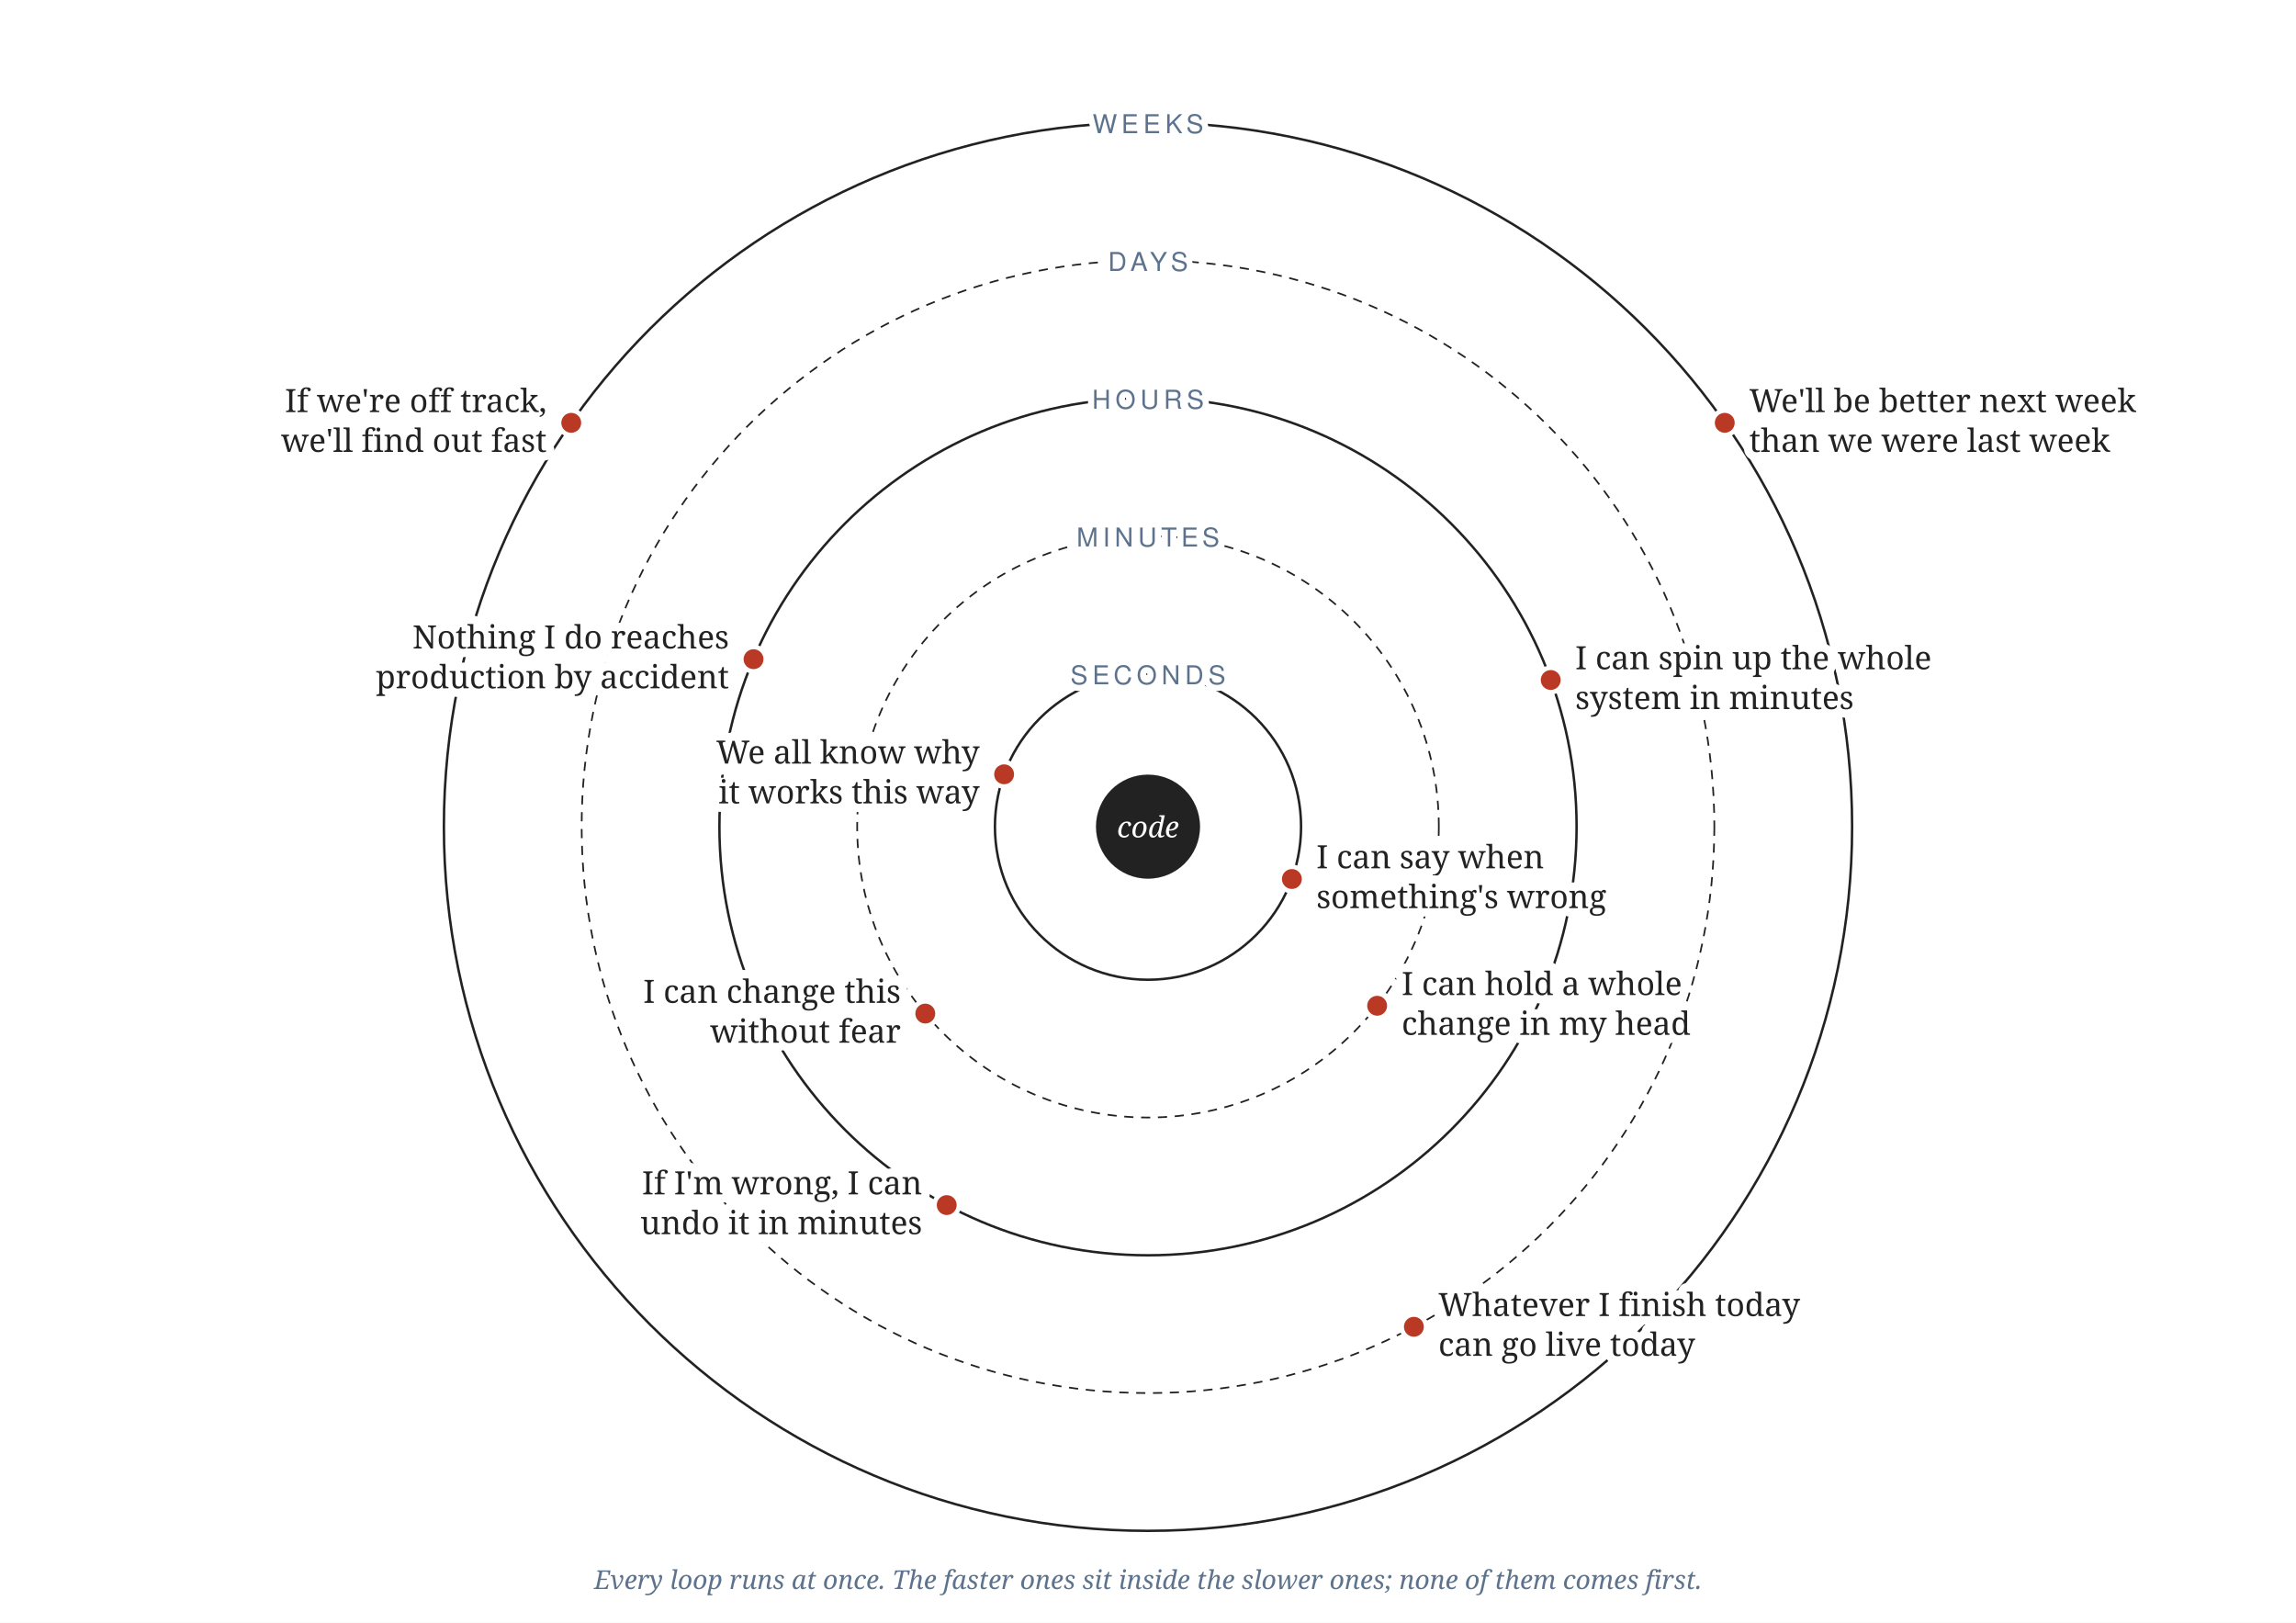
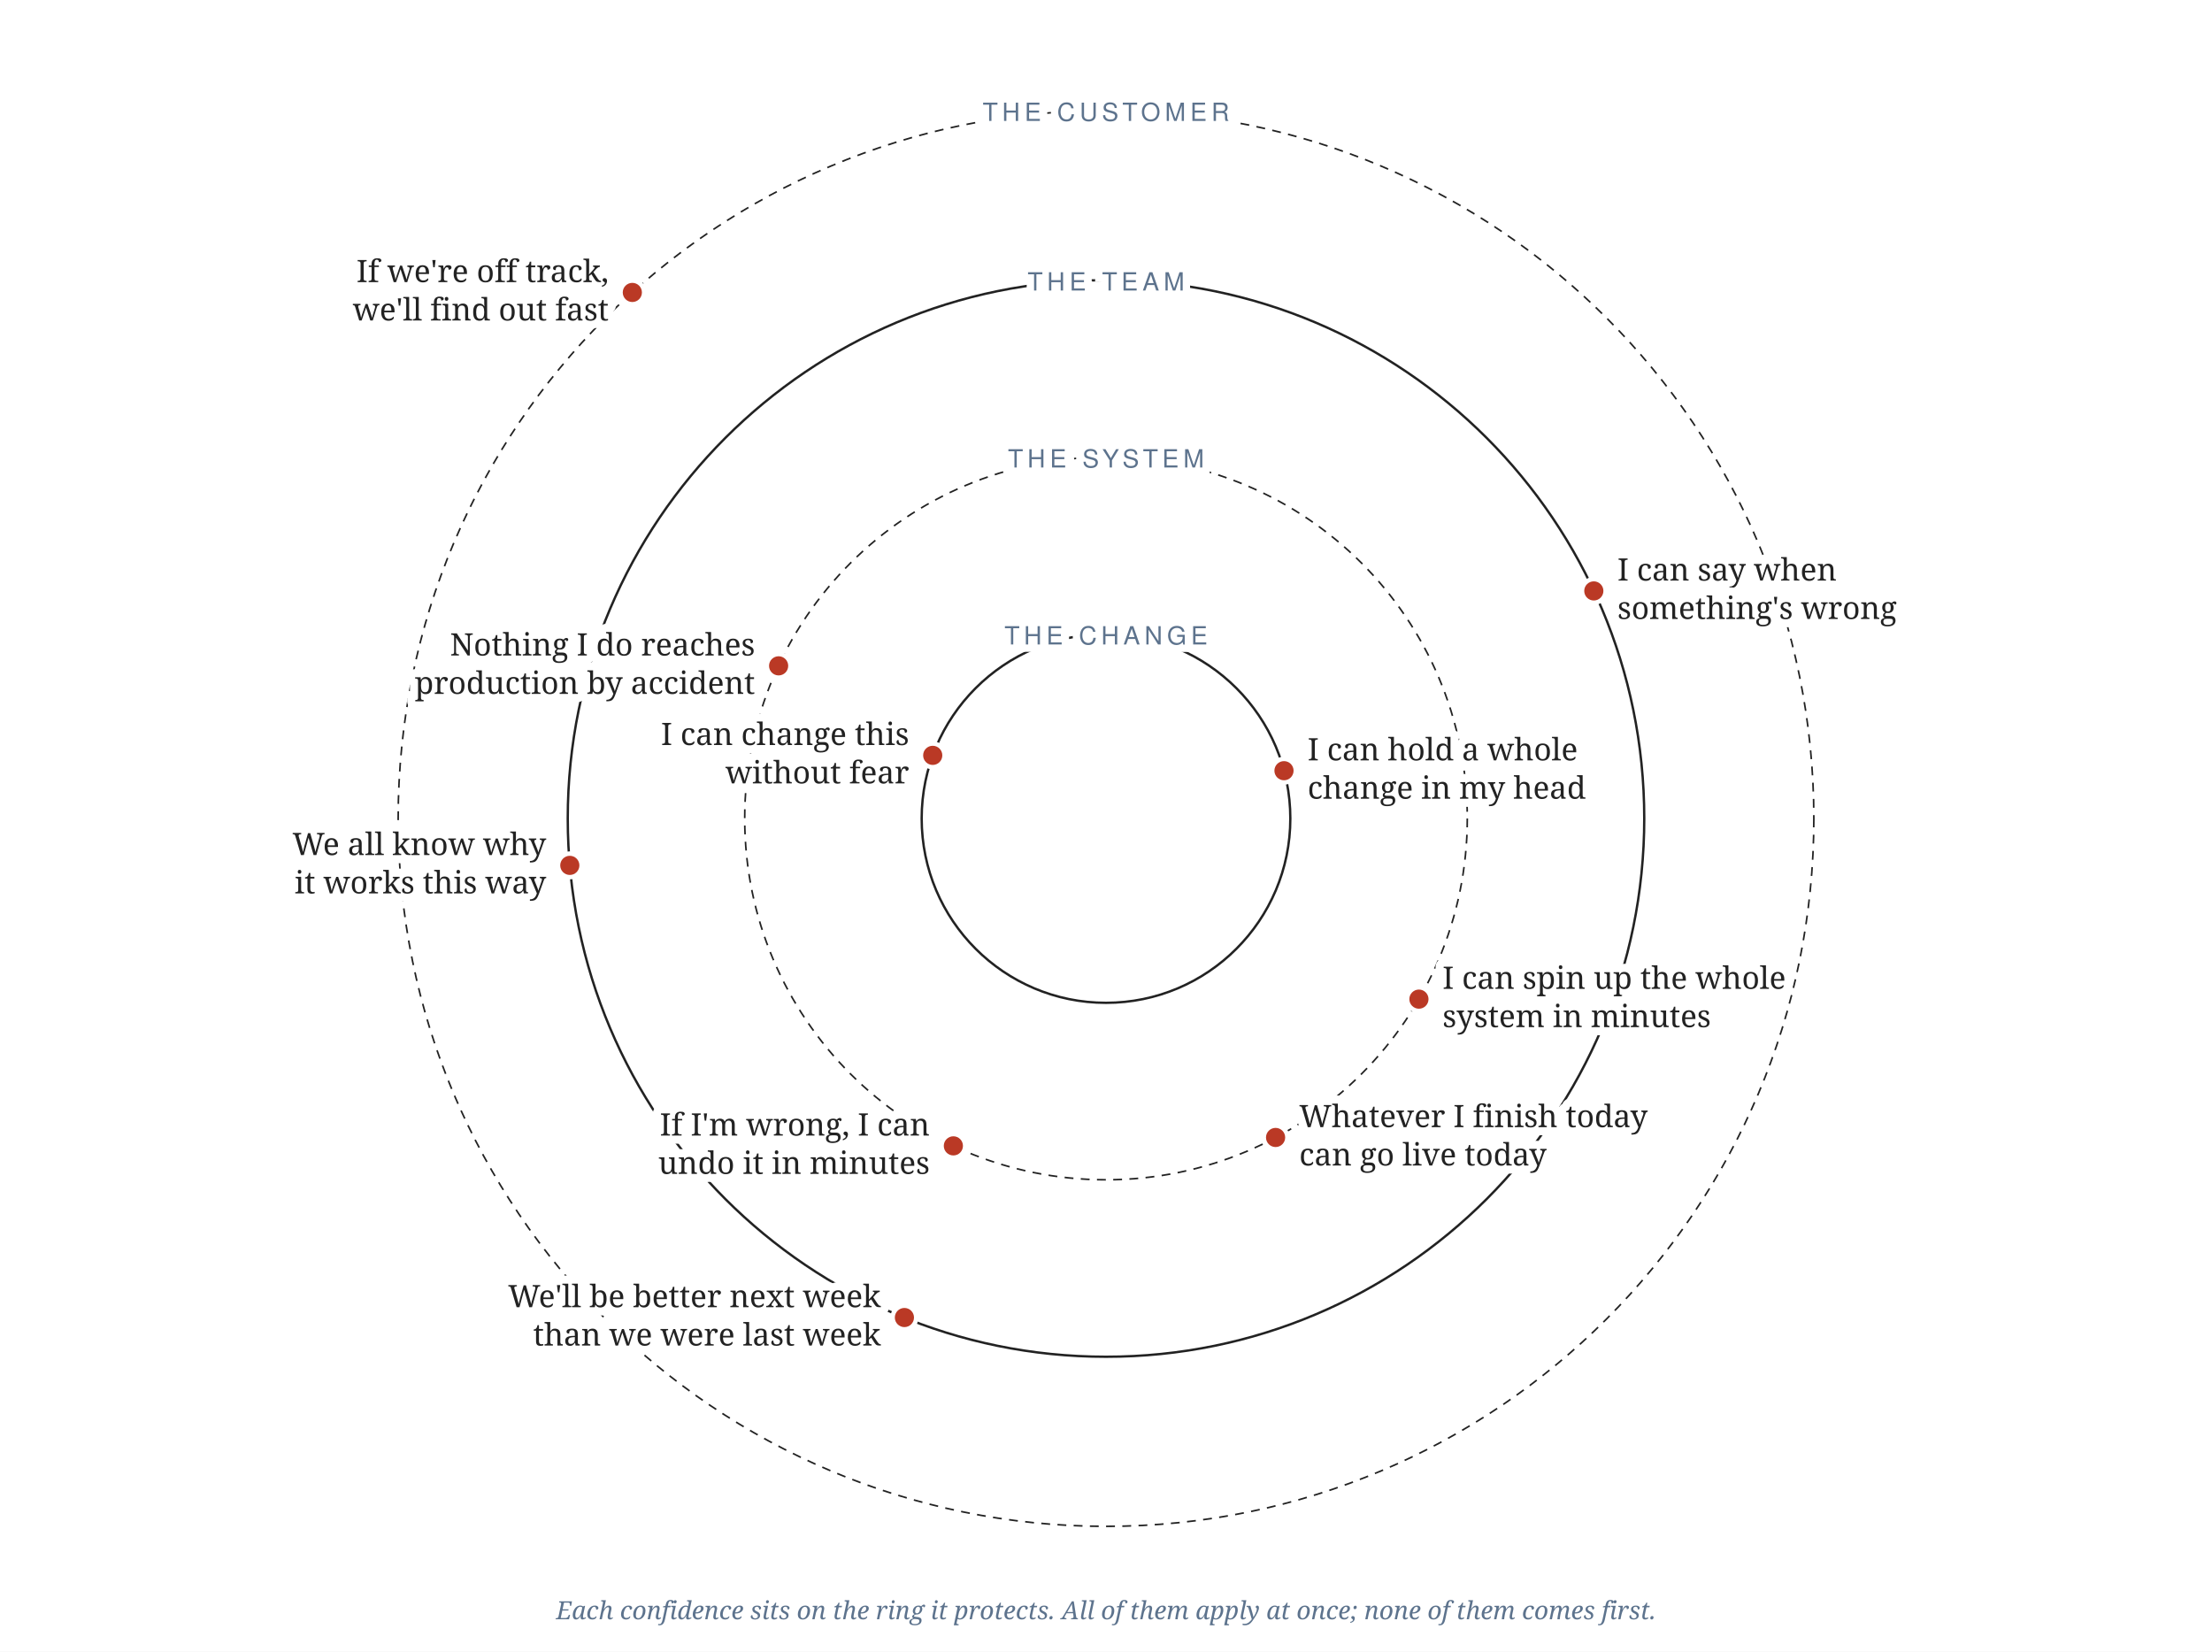
- <svg xmlns="http://www.w3.org/2000/svg" viewBox="0 0 1500 1060" font-family="Georgia, 'Source Serif 4', serif" role="img" aria-labelledby="t d">
-   <rect width="1500" height="1060" fill="#fff" />
-   <circle cx="750" cy="540" r="100" fill="none" stroke="#222" stroke-width="1.6" />
-   <circle cx="750" cy="540" r="190" fill="none" stroke="#222" stroke-width="1.1" stroke-dasharray="6 5" />
-   <circle cx="750" cy="540" r="280" fill="none" stroke="#222" stroke-width="1.6" />
-   <circle cx="750" cy="540" r="370" fill="none" stroke="#222" stroke-width="1.1" stroke-dasharray="6 5" />
-   <circle cx="750" cy="540" r="460" fill="none" stroke="#222" stroke-width="1.6" />
-   <circle cx="750" cy="540" r="34" fill="#222" />
-   <text x="750" y="547" text-anchor="middle" font-size="19" fill="#fff" font-style="italic">code</text>
-   <text x="750" y="447" text-anchor="middle" font-size="17" letter-spacing="3" fill="#5D738D" stroke="#fff" stroke-width="8" paint-order="stroke" font-family="Helvetica, Arial, sans-serif">SECONDS</text>
-   <text x="750" y="357" text-anchor="middle" font-size="17" letter-spacing="3" fill="#5D738D" stroke="#fff" stroke-width="8" paint-order="stroke" font-family="Helvetica, Arial, sans-serif">MINUTES</text>
-   <text x="750" y="267" text-anchor="middle" font-size="17" letter-spacing="3" fill="#5D738D" stroke="#fff" stroke-width="8" paint-order="stroke" font-family="Helvetica, Arial, sans-serif">HOURS</text>
-   <text x="750" y="177" text-anchor="middle" font-size="17" letter-spacing="3" fill="#5D738D" stroke="#fff" stroke-width="8" paint-order="stroke" font-family="Helvetica, Arial, sans-serif">DAYS</text>
-   <text x="750" y="87" text-anchor="middle" font-size="17" letter-spacing="3" fill="#5D738D" stroke="#fff" stroke-width="8" paint-order="stroke" font-family="Helvetica, Arial, sans-serif">WEEKS</text>
-   <circle cx="656.0" cy="505.8" r="8" fill="#ba3925" stroke="#fff" stroke-width="3" />
-   <text x="640.0" y="498.8" text-anchor="end" font-size="21" fill="#222" stroke="#fff" stroke-width="11" paint-order="stroke" stroke-linejoin="round">We all know why</text>
-   <text x="640.0" y="524.8" text-anchor="end" font-size="21" fill="#222" stroke="#fff" stroke-width="11" paint-order="stroke" stroke-linejoin="round">it works this way</text>
-   <circle cx="844.0" cy="574.2" r="8" fill="#ba3925" stroke="#fff" stroke-width="3" />
-   <text x="860.0" y="567.2" text-anchor="start" font-size="21" fill="#222" stroke="#fff" stroke-width="11" paint-order="stroke" stroke-linejoin="round">I can say when</text>
-   <text x="860.0" y="593.2" text-anchor="start" font-size="21" fill="#222" stroke="#fff" stroke-width="11" paint-order="stroke" stroke-linejoin="round">something's wrong</text>
-   <circle cx="604.5" cy="662.1" r="8" fill="#ba3925" stroke="#fff" stroke-width="3" />
-   <text x="588.5" y="655.1" text-anchor="end" font-size="21" fill="#222" stroke="#fff" stroke-width="11" paint-order="stroke" stroke-linejoin="round">I can change this</text>
-   <text x="588.5" y="681.1" text-anchor="end" font-size="21" fill="#222" stroke="#fff" stroke-width="11" paint-order="stroke" stroke-linejoin="round">without fear</text>
-   <circle cx="899.7" cy="657.0" r="8" fill="#ba3925" stroke="#fff" stroke-width="3" />
-   <text x="915.7" y="650.0" text-anchor="start" font-size="21" fill="#222" stroke="#fff" stroke-width="11" paint-order="stroke" stroke-linejoin="round">I can hold a whole</text>
-   <text x="915.7" y="676.0" text-anchor="start" font-size="21" fill="#222" stroke="#fff" stroke-width="11" paint-order="stroke" stroke-linejoin="round">change in my head</text>
-   <circle cx="492.3" cy="430.6" r="8" fill="#ba3925" stroke="#fff" stroke-width="3" />
-   <text x="476.3" y="423.6" text-anchor="end" font-size="21" fill="#222" stroke="#fff" stroke-width="11" paint-order="stroke" stroke-linejoin="round">Nothing I do reaches</text>
-   <text x="476.3" y="449.6" text-anchor="end" font-size="21" fill="#222" stroke="#fff" stroke-width="11" paint-order="stroke" stroke-linejoin="round">production by accident</text>
-   <circle cx="1013.1" cy="444.2" r="8" fill="#ba3925" stroke="#fff" stroke-width="3" />
-   <text x="1029.1" y="437.2" text-anchor="start" font-size="21" fill="#222" stroke="#fff" stroke-width="11" paint-order="stroke" stroke-linejoin="round">I can spin up the whole</text>
-   <text x="1029.1" y="463.2" text-anchor="start" font-size="21" fill="#222" stroke="#fff" stroke-width="11" paint-order="stroke" stroke-linejoin="round">system in minutes</text>
-   <circle cx="618.5" cy="787.2" r="8" fill="#ba3925" stroke="#fff" stroke-width="3" />
-   <text x="602.5" y="780.2" text-anchor="end" font-size="21" fill="#222" stroke="#fff" stroke-width="11" paint-order="stroke" stroke-linejoin="round">If I'm wrong, I can</text>
-   <text x="602.5" y="806.2" text-anchor="end" font-size="21" fill="#222" stroke="#fff" stroke-width="11" paint-order="stroke" stroke-linejoin="round">undo it in minutes</text>
-   <circle cx="923.7" cy="866.7" r="8" fill="#ba3925" stroke="#fff" stroke-width="3" />
-   <text x="939.7" y="859.7" text-anchor="start" font-size="21" fill="#222" stroke="#fff" stroke-width="11" paint-order="stroke" stroke-linejoin="round">Whatever I finish today</text>
-   <text x="939.7" y="885.7" text-anchor="start" font-size="21" fill="#222" stroke="#fff" stroke-width="11" paint-order="stroke" stroke-linejoin="round">can go live today</text>
-   <circle cx="373.2" cy="276.2" r="8" fill="#ba3925" stroke="#fff" stroke-width="3" />
-   <text x="357.2" y="269.2" text-anchor="end" font-size="21" fill="#222" stroke="#fff" stroke-width="11" paint-order="stroke" stroke-linejoin="round">If we're off track,</text>
-   <text x="357.2" y="295.2" text-anchor="end" font-size="21" fill="#222" stroke="#fff" stroke-width="11" paint-order="stroke" stroke-linejoin="round">we'll find out fast</text>
-   <circle cx="1126.8" cy="276.2" r="8" fill="#ba3925" stroke="#fff" stroke-width="3" />
-   <text x="1142.8" y="269.2" text-anchor="start" font-size="21" fill="#222" stroke="#fff" stroke-width="11" paint-order="stroke" stroke-linejoin="round">We'll be better next week</text>
-   <text x="1142.8" y="295.2" text-anchor="start" font-size="21" fill="#222" stroke="#fff" stroke-width="11" paint-order="stroke" stroke-linejoin="round">than we were last week</text>
-   <text x="750.0" y="1038" text-anchor="middle" font-size="17" fill="#5D738D" font-style="italic">Every loop runs at once. The faster ones sit inside the slower ones; none of them comes first.</text>
+ <svg xmlns="http://www.w3.org/2000/svg" viewBox="0 0 1500 1120" font-family="Georgia, 'Source Serif 4', serif" role="img" aria-labelledby="t d">
+   <rect width="1500" height="1120" fill="#fff" />
+   <circle cx="750" cy="555" r="125" fill="none" stroke="#222" stroke-width="1.6" />
+   <circle cx="750" cy="555" r="245" fill="none" stroke="#222" stroke-width="1.1" stroke-dasharray="6 5" />
+   <circle cx="750" cy="555" r="365" fill="none" stroke="#222" stroke-width="1.6" />
+   <circle cx="750" cy="555" r="480" fill="none" stroke="#222" stroke-width="1.1" stroke-dasharray="6 5" />
+   <text x="750" y="437" text-anchor="middle" font-size="17" letter-spacing="3" fill="#5D738D" stroke="#fff" stroke-width="10" paint-order="stroke" font-family="Helvetica, Arial, sans-serif">THE CHANGE</text>
+   <text x="750" y="317" text-anchor="middle" font-size="17" letter-spacing="3" fill="#5D738D" stroke="#fff" stroke-width="10" paint-order="stroke" font-family="Helvetica, Arial, sans-serif">THE SYSTEM</text>
+   <text x="750" y="197" text-anchor="middle" font-size="17" letter-spacing="3" fill="#5D738D" stroke="#fff" stroke-width="10" paint-order="stroke" font-family="Helvetica, Arial, sans-serif">THE TEAM</text>
+   <text x="750" y="82" text-anchor="middle" font-size="17" letter-spacing="3" fill="#5D738D" stroke="#fff" stroke-width="10" paint-order="stroke" font-family="Helvetica, Arial, sans-serif">THE CUSTOMER</text>
+   <circle cx="632.5" cy="512.2" r="8" fill="#ba3925" stroke="#fff" stroke-width="3" />
+   <text x="616.5" y="505.2" text-anchor="end" font-size="21" fill="#222" stroke="#fff" stroke-width="11" paint-order="stroke" stroke-linejoin="round">I can change this</text>
+   <text x="616.5" y="531.2" text-anchor="end" font-size="21" fill="#222" stroke="#fff" stroke-width="11" paint-order="stroke" stroke-linejoin="round">without fear</text>
+   <circle cx="870.7" cy="522.6" r="8" fill="#ba3925" stroke="#fff" stroke-width="3" />
+   <text x="886.7" y="515.6" text-anchor="start" font-size="21" fill="#222" stroke="#fff" stroke-width="11" paint-order="stroke" stroke-linejoin="round">I can hold a whole</text>
+   <text x="886.7" y="541.6" text-anchor="start" font-size="21" fill="#222" stroke="#fff" stroke-width="11" paint-order="stroke" stroke-linejoin="round">change in my head</text>
+   <circle cx="528.0" cy="451.5" r="8" fill="#ba3925" stroke="#fff" stroke-width="3" />
+   <text x="512.0" y="444.5" text-anchor="end" font-size="21" fill="#222" stroke="#fff" stroke-width="11" paint-order="stroke" stroke-linejoin="round">Nothing I do reaches</text>
+   <text x="512.0" y="470.5" text-anchor="end" font-size="21" fill="#222" stroke="#fff" stroke-width="11" paint-order="stroke" stroke-linejoin="round">production by accident</text>
+   <circle cx="962.2" cy="677.5" r="8" fill="#ba3925" stroke="#fff" stroke-width="3" />
+   <text x="978.2" y="670.5" text-anchor="start" font-size="21" fill="#222" stroke="#fff" stroke-width="11" paint-order="stroke" stroke-linejoin="round">I can spin up the whole</text>
+   <text x="978.2" y="696.5" text-anchor="start" font-size="21" fill="#222" stroke="#fff" stroke-width="11" paint-order="stroke" stroke-linejoin="round">system in minutes</text>
+   <circle cx="646.5" cy="777.0" r="8" fill="#ba3925" stroke="#fff" stroke-width="3" />
+   <text x="630.5" y="770.0" text-anchor="end" font-size="21" fill="#222" stroke="#fff" stroke-width="11" paint-order="stroke" stroke-linejoin="round">If I'm wrong, I can</text>
+   <text x="630.5" y="796.0" text-anchor="end" font-size="21" fill="#222" stroke="#fff" stroke-width="11" paint-order="stroke" stroke-linejoin="round">undo it in minutes</text>
+   <circle cx="865.0" cy="771.3" r="8" fill="#ba3925" stroke="#fff" stroke-width="3" />
+   <text x="881.0" y="764.3" text-anchor="start" font-size="21" fill="#222" stroke="#fff" stroke-width="11" paint-order="stroke" stroke-linejoin="round">Whatever I finish today</text>
+   <text x="881.0" y="790.3" text-anchor="start" font-size="21" fill="#222" stroke="#fff" stroke-width="11" paint-order="stroke" stroke-linejoin="round">can go live today</text>
+   <circle cx="386.4" cy="586.8" r="8" fill="#ba3925" stroke="#fff" stroke-width="3" />
+   <text x="370.4" y="579.8" text-anchor="end" font-size="21" fill="#222" stroke="#fff" stroke-width="11" paint-order="stroke" stroke-linejoin="round">We all know why</text>
+   <text x="370.4" y="605.8" text-anchor="end" font-size="21" fill="#222" stroke="#fff" stroke-width="11" paint-order="stroke" stroke-linejoin="round">it works this way</text>
+   <circle cx="1080.8" cy="400.7" r="8" fill="#ba3925" stroke="#fff" stroke-width="3" />
+   <text x="1096.8" y="393.7" text-anchor="start" font-size="21" fill="#222" stroke="#fff" stroke-width="11" paint-order="stroke" stroke-linejoin="round">I can say when</text>
+   <text x="1096.8" y="419.7" text-anchor="start" font-size="21" fill="#222" stroke="#fff" stroke-width="11" paint-order="stroke" stroke-linejoin="round">something's wrong</text>
+   <circle cx="613.3" cy="893.4" r="8" fill="#ba3925" stroke="#fff" stroke-width="3" />
+   <text x="597.3" y="886.4" text-anchor="end" font-size="21" fill="#222" stroke="#fff" stroke-width="11" paint-order="stroke" stroke-linejoin="round">We'll be better next week</text>
+   <text x="597.3" y="912.4" text-anchor="end" font-size="21" fill="#222" stroke="#fff" stroke-width="11" paint-order="stroke" stroke-linejoin="round">than we were last week</text>
+   <circle cx="428.8" cy="198.3" r="8" fill="#ba3925" stroke="#fff" stroke-width="3" />
+   <text x="412.8" y="191.3" text-anchor="end" font-size="21" fill="#222" stroke="#fff" stroke-width="11" paint-order="stroke" stroke-linejoin="round">If we're off track,</text>
+   <text x="412.8" y="217.3" text-anchor="end" font-size="21" fill="#222" stroke="#fff" stroke-width="11" paint-order="stroke" stroke-linejoin="round">we'll find out fast</text>
+   <text x="750.0" y="1098" text-anchor="middle" font-size="17" fill="#5D738D" font-style="italic">Each confidence sits on the ring it protects. All of them apply at once; none of them comes first.</text>
</svg>
